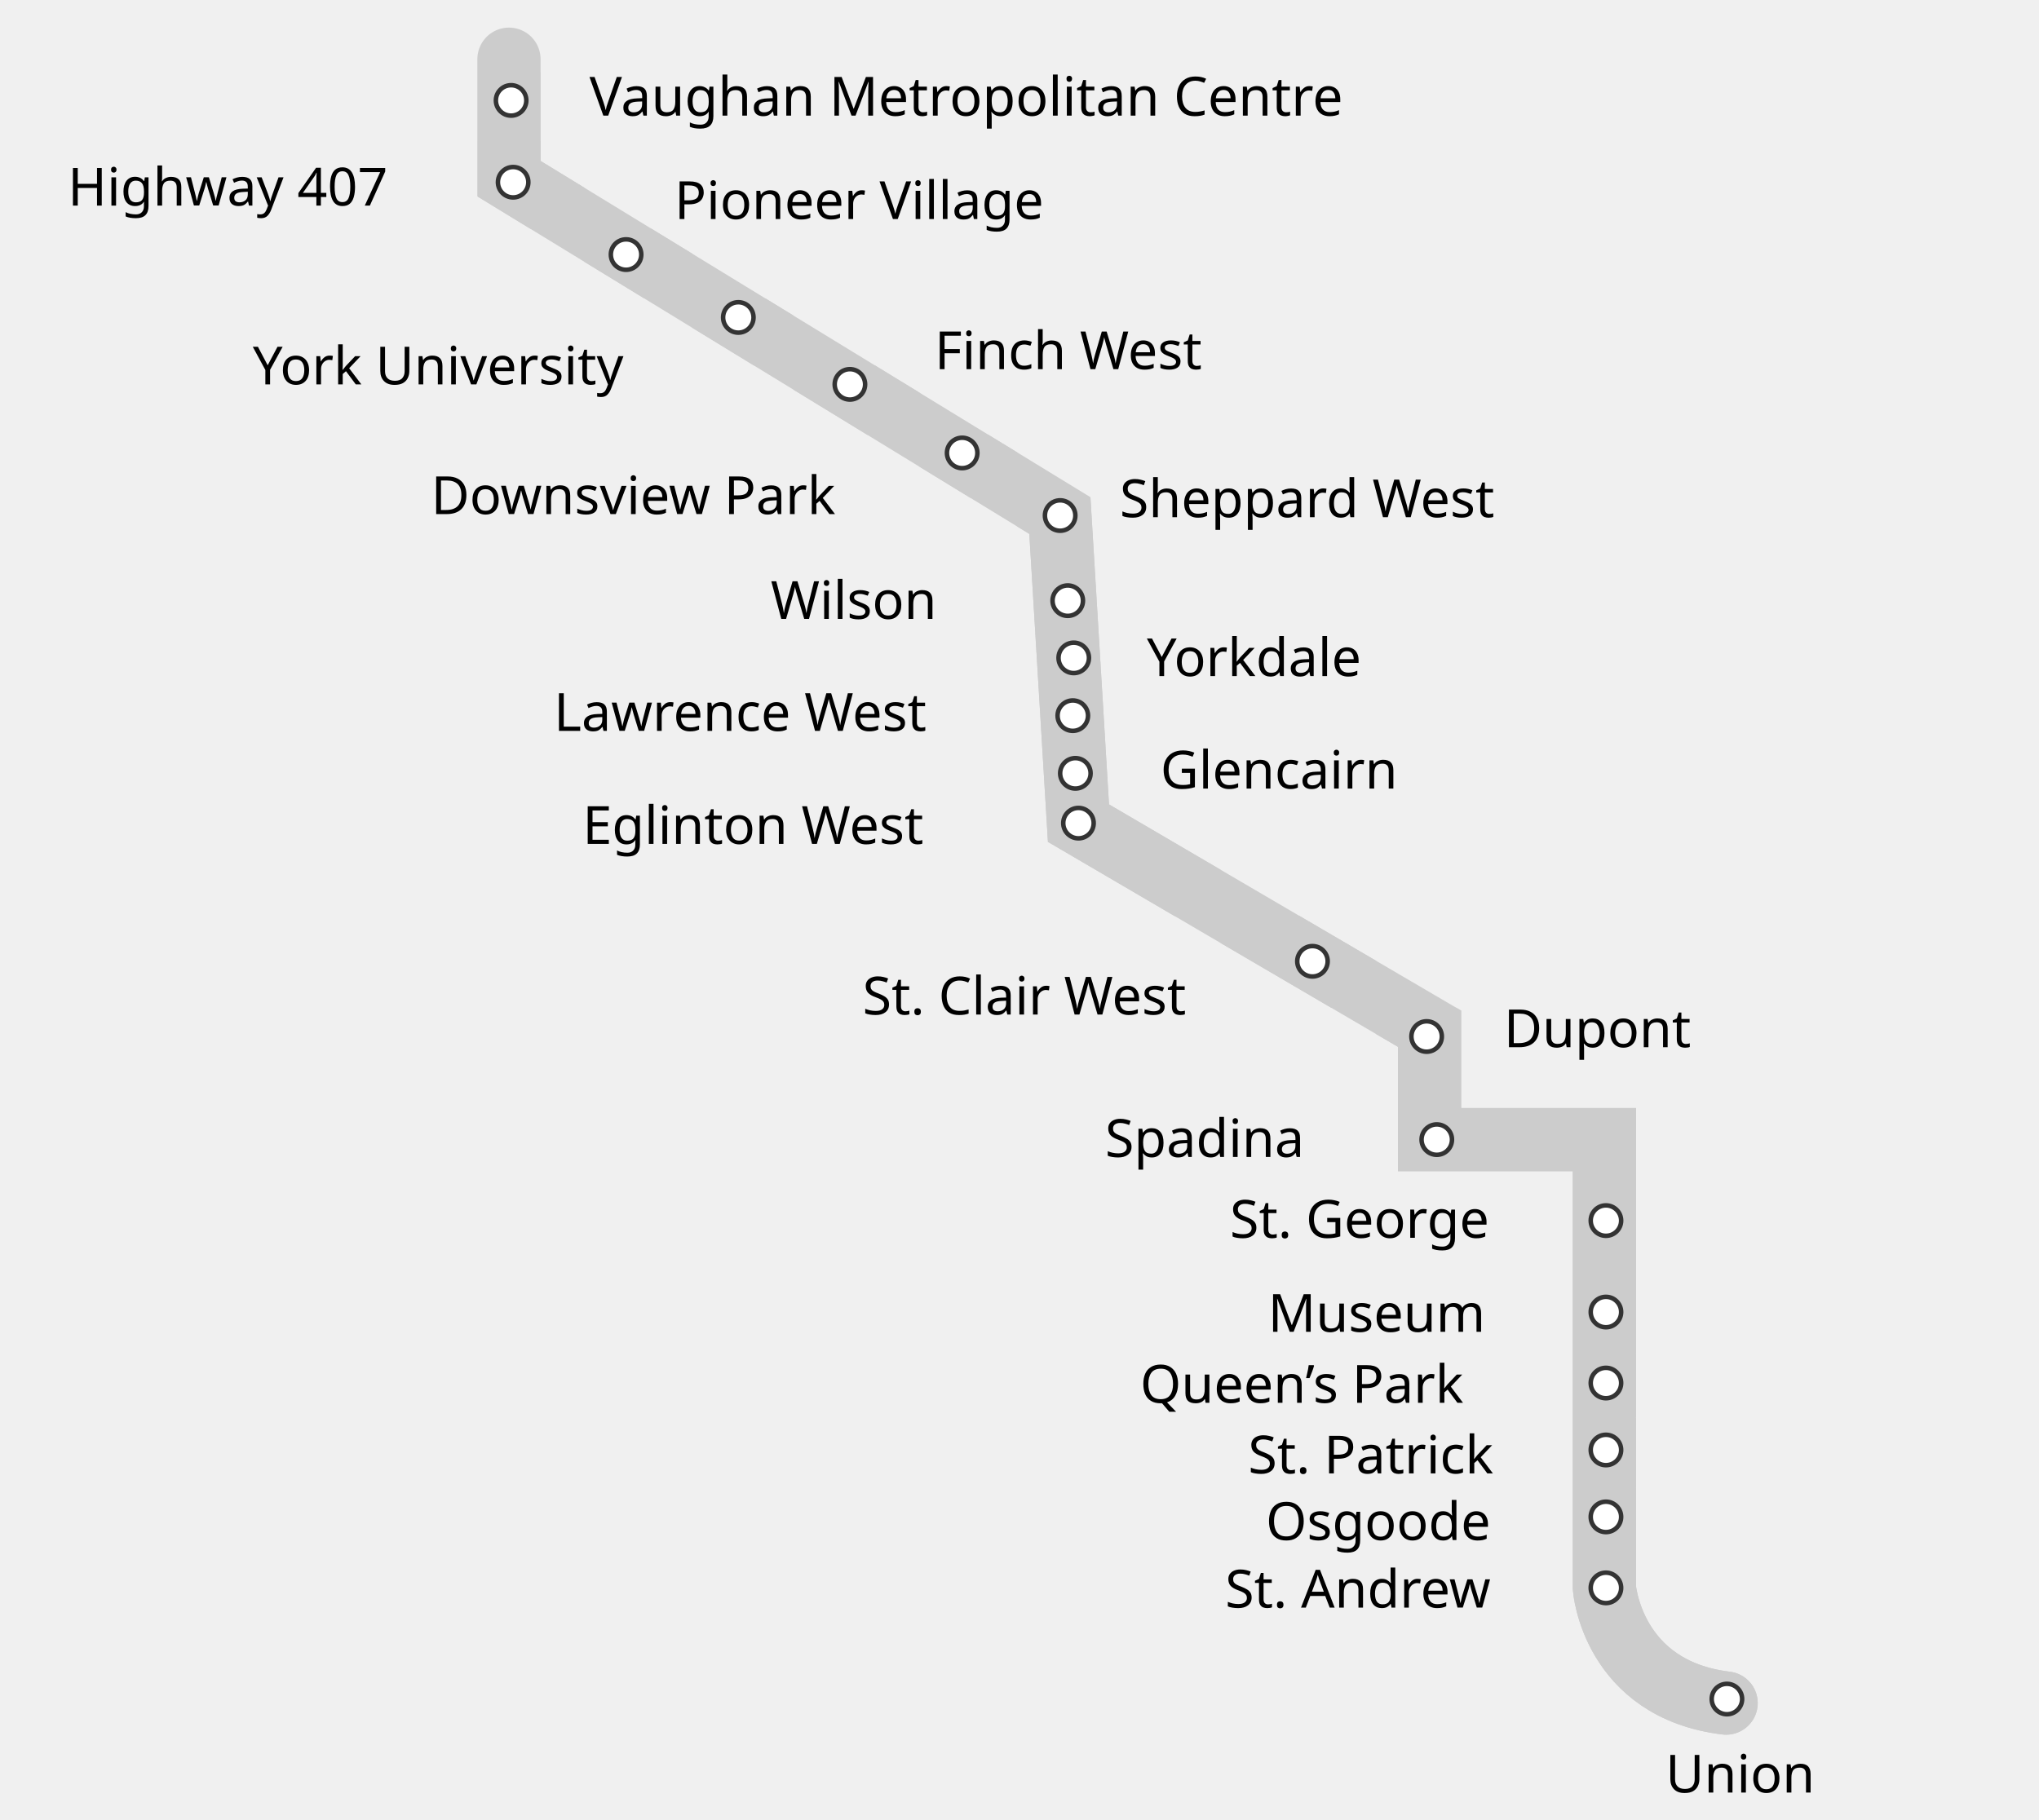
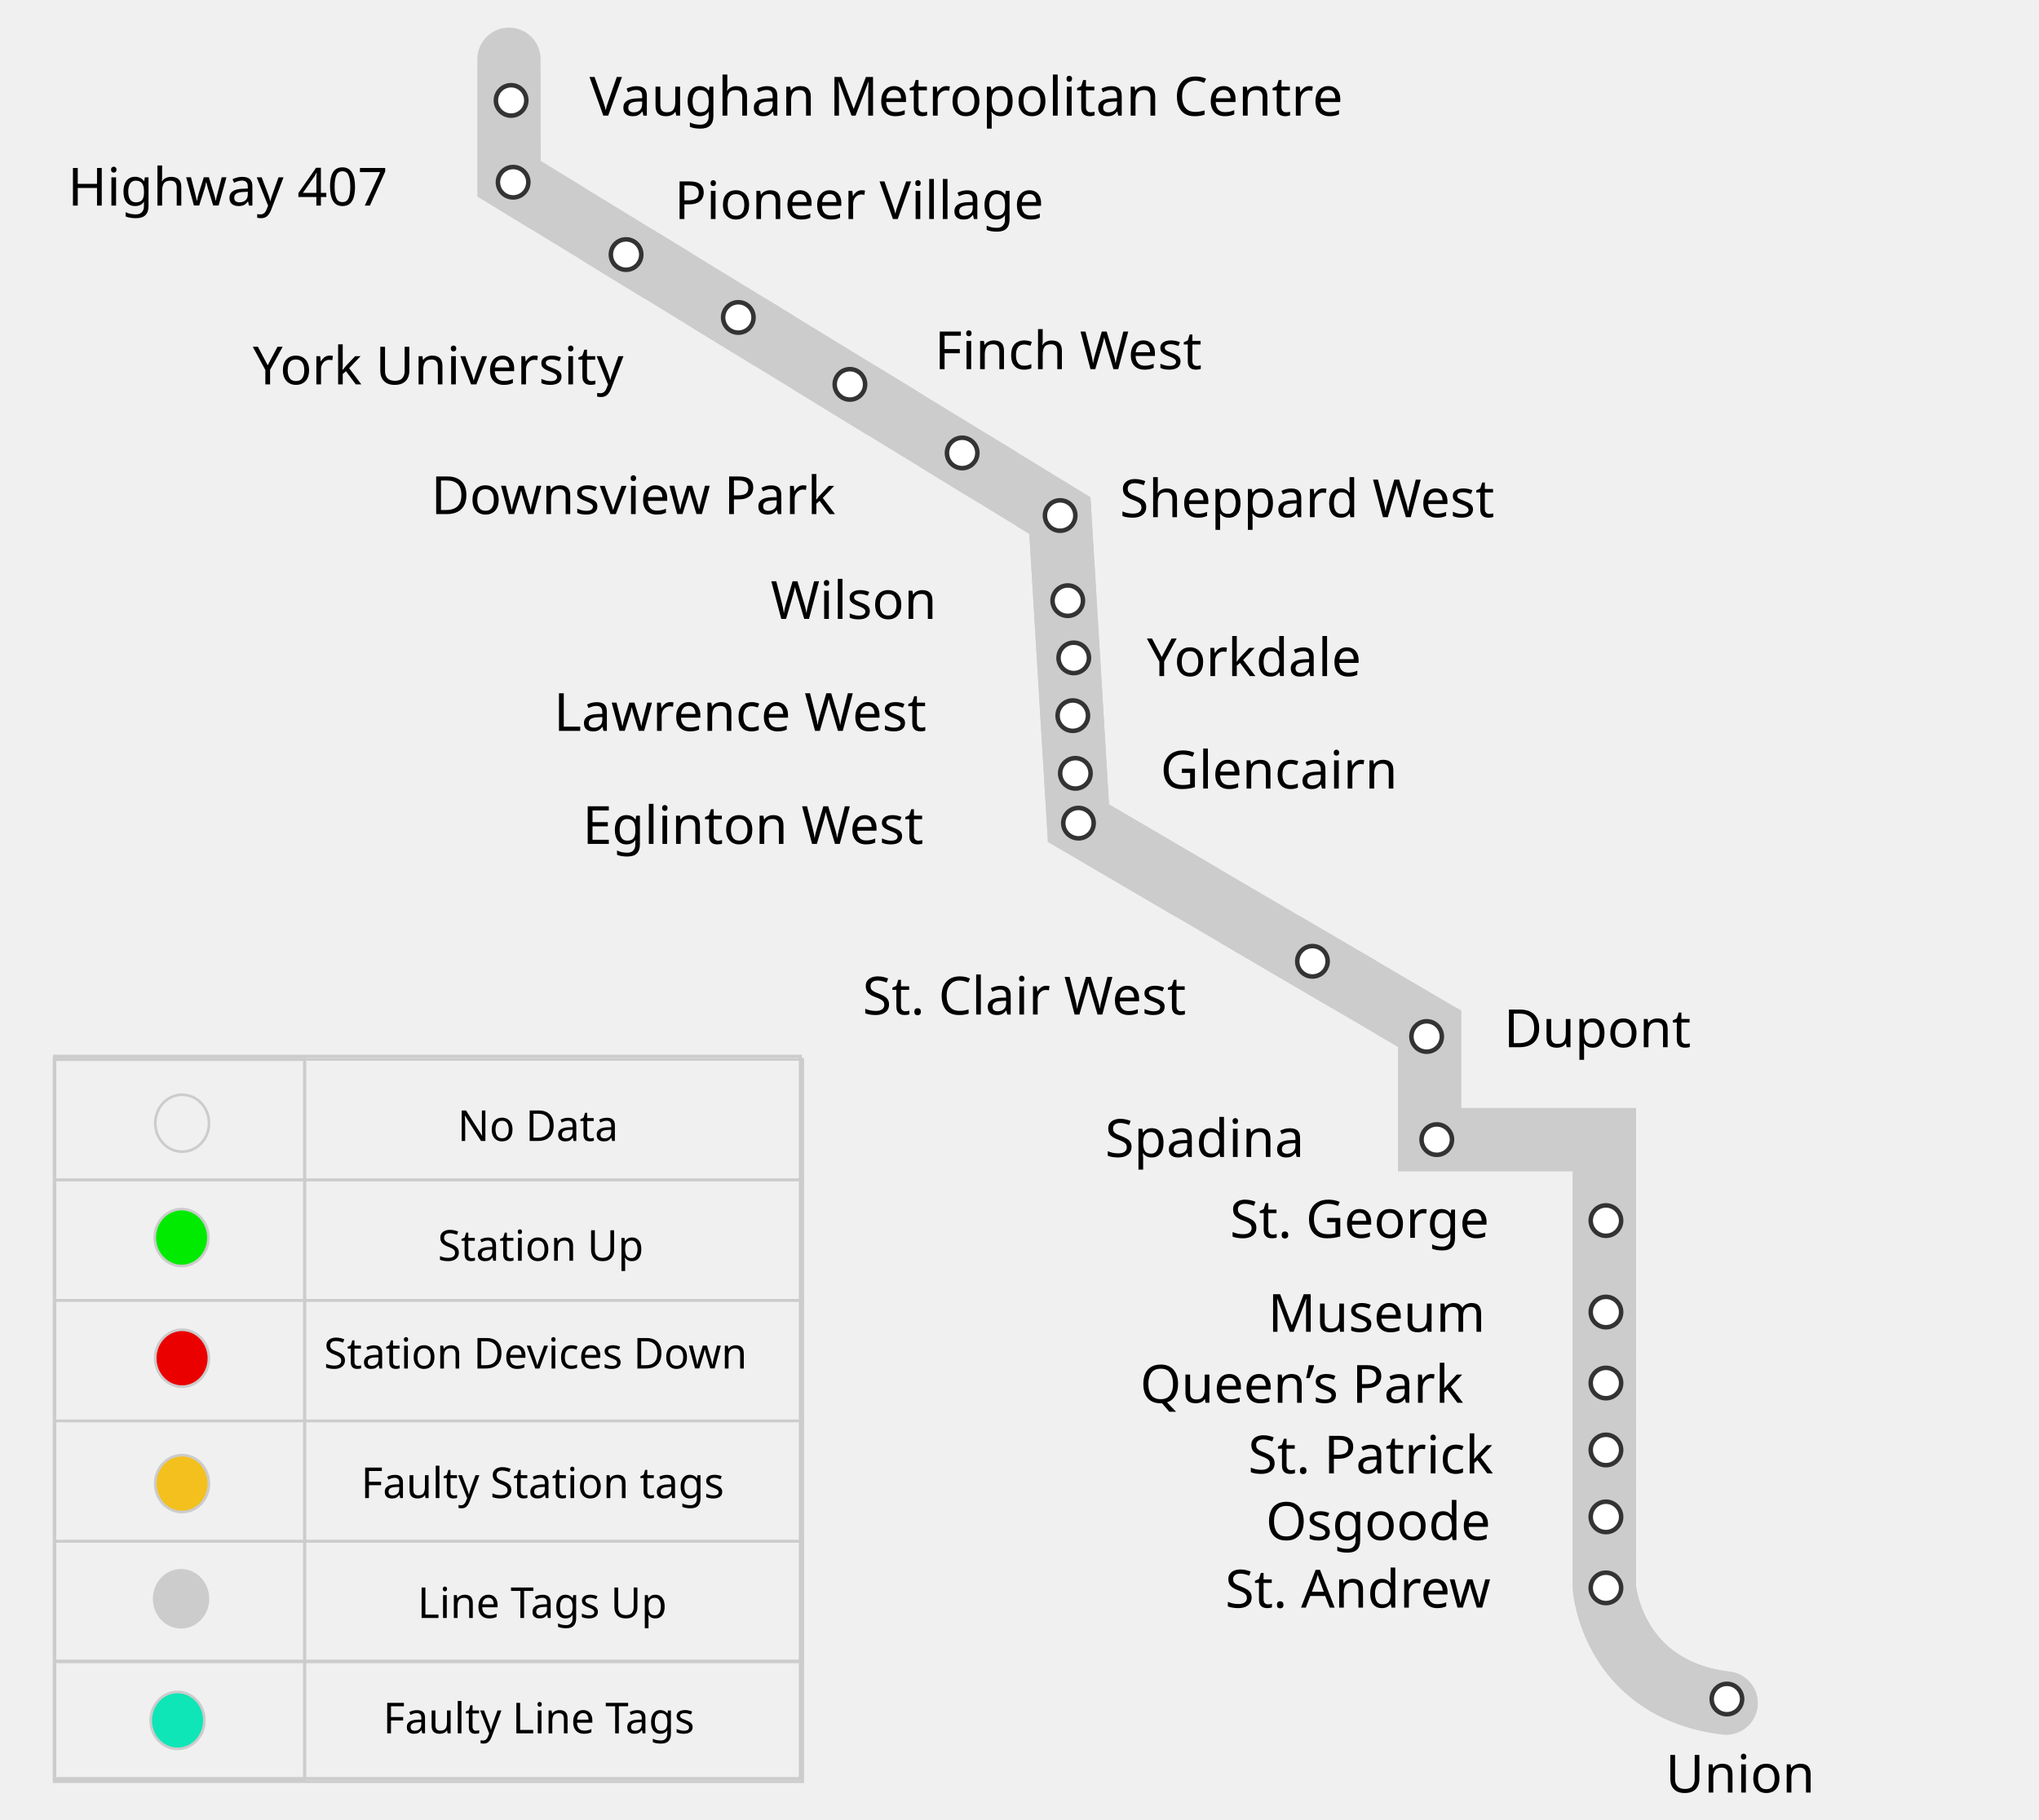
<svg xmlns="http://www.w3.org/2000/svg" version="1.1" id="Layer_1" x="0px" y="0px" width="451.477px" height="403px" viewBox="0 0 451.477 403" enable-background="new 0 0 451.477 403" xml:space="preserve">
  <defs id="defs95">
    <mask maskUnits="userSpaceOnUse" id="mask468">
      <rect style="fill:#ffd42a" id="rect470" width="20.328" height="15.186" x="105.817" y="16.058" />
    </mask>
    <clipPath clipPathUnits="userSpaceOnUse" id="clipPath696">
      <rect style="fill:#ffd42a" id="rect698" width="23.58" height="19.428" x="105.817" y="31.245" />
    </clipPath>
    <clipPath clipPathUnits="userSpaceOnUse" id="clipPath704">
      <rect style="fill:#ffd42a" id="rect706" width="23.811" height="15.422" x="129.397" y="50.673" />
    </clipPath>
    <clipPath clipPathUnits="userSpaceOnUse" id="clipPath712">
      <rect style="fill:#ffd42a" id="rect714" width="22.46" height="14.835" x="153.208" y="66.095" />
    </clipPath>
    <clipPath clipPathUnits="userSpaceOnUse" id="clipPath720">
      <rect style="fill:#ffd42a" id="rect722" width="27.921" height="15.371" x="175.668" y="80.93" />
    </clipPath>
    <clipPath clipPathUnits="userSpaceOnUse" id="clipPath728">
      <rect style="fill:#ffd42a" id="rect730" width="21.621" height="13.96" x="203.589" y="96.3" />
    </clipPath>
    <clipPath clipPathUnits="userSpaceOnUse" id="clipPath736">
      <rect style="fill:#ffd42a" id="rect738" width="20.14" height="15.08" x="225.21" y="110.26" />
    </clipPath>
    <clipPath clipPathUnits="userSpaceOnUse" id="clipPath744">
      <rect style="fill:#ffd42a" id="rect746" width="23.551" height="14.683" x="225.21" y="125.341" />
    </clipPath>
    <clipPath clipPathUnits="userSpaceOnUse" id="clipPath752">
      <rect style="fill:#ffd42a" id="rect754" width="23.128" height="12.629" x="225.21" y="140.024" />
    </clipPath>
    <clipPath clipPathUnits="userSpaceOnUse" id="clipPath760">
      <rect style="fill:#ffd42a" id="rect762" width="28.017" height="12.637" x="225.21" y="152.653" />
    </clipPath>
    <clipPath clipPathUnits="userSpaceOnUse" id="clipPath768">
      <rect style="fill:#ffd42a" id="rect770" width="29.013" height="11.654" x="225.21" y="165.29" />
    </clipPath>
    <clipPath clipPathUnits="userSpaceOnUse" id="clipPath776">
      <rect style="fill:#ffd42a" id="rect778" width="45.053" height="25.935" x="225.21" y="176.944" />
    </clipPath>
    <clipPath clipPathUnits="userSpaceOnUse" id="clipPath784">
      <rect style="fill:#ffd42a" id="rect786" width="34.442" height="20.303" x="270.263" y="202.879" />
    </clipPath>
    <clipPath clipPathUnits="userSpaceOnUse" id="clipPath792">
      <rect style="fill:#ffd42a" id="rect794" width="24.318" height="19.504" x="304.704" y="223.182" />
    </clipPath>
    <clipPath clipPathUnits="userSpaceOnUse" id="clipPath800">
      <rect style="fill:#ffd42a" id="rect802" width="39.153" height="20.3" x="304.704" y="242.685" />
    </clipPath>
    <clipPath clipPathUnits="userSpaceOnUse" id="clipPath810">
      <rect style="fill:#ffd42a" id="rect812" width="25.038" height="37.601" x="343.857" y="242.685" />
    </clipPath>
    <clipPath clipPathUnits="userSpaceOnUse" id="clipPath818">
      <rect style="fill:#ffd42a" id="rect820" width="26.431" height="19.362" x="343.857" y="280.287" />
    </clipPath>
    <clipPath clipPathUnits="userSpaceOnUse" id="clipPath826">
      <rect style="fill:#ffd42a" id="rect828" width="23.973" height="14.342" x="343.857" y="299.649" />
    </clipPath>
    <clipPath clipPathUnits="userSpaceOnUse" id="clipPath834">
      <rect style="fill:#ffd42a" id="rect836" width="26.164" height="15.457" x="343.857" y="313.991" />
    </clipPath>
    <clipPath clipPathUnits="userSpaceOnUse" id="clipPath842">
      <rect style="fill:#ffd42a" id="rect844" width="26.052" height="15.4" x="343.857" y="329.448" />
    </clipPath>
    <clipPath clipPathUnits="userSpaceOnUse" id="clipPath850">
      <rect style="fill:#ffd42a" id="rect852" width="39.676" height="22.66" x="343.857" y="344.848" />
    </clipPath>
    <clipPath clipPathUnits="userSpaceOnUse" id="clipPath858">
      <rect style="fill:#ffd42a" id="rect860" width="45.782" height="17.585" x="343.857" y="367.508" />
    </clipPath>
  </defs>
  <path fill="none" stroke="#cccccc" stroke-width="14" stroke-linecap="round" stroke-miterlimit="10" d="m 112.696,13.114 v 26.453 l 121.982,74.61 4.117,68.125 77.736,45.531 v 24.56 h 38.715 v 99.279 c 0,0 1.703,22.45 26.949,25.514" id="path2" style="display:inline" />
  <text id="highway_407_txt" transform="matrix(1 0 0 1 15.0283 45.5273)" font-family="'MyriadPro-Regular'" font-size="11.679">Highway 407</text>
  <text id="york_university_txt" transform="matrix(1 0 0 1 55.9736 85.1318)" font-family="'MyriadPro-Regular'" font-size="11.679">York University</text>
  <text id="downsview_park_txt" transform="matrix(1 0 0 1 95.4551 113.8555)" font-family="'MyriadPro-Regular'" font-size="11.679">Downsview Park</text>
  <text id="wilson_txt" transform="matrix(1 0 0 1 170.6484 137.0654)" font-family="'MyriadPro-Regular'" font-size="11.679">Wilson</text>
  <text id="lawrence_west_txt" transform="matrix(1 0 0 1 122.6436 161.8711)" font-family="'MyriadPro-Regular'" font-size="11.679">Lawrence West</text>
  <text id="eglinton_west_txt" transform="matrix(1 0 0 1 129.0078 186.9014)" font-family="'MyriadPro-Regular'" font-size="11.679">Eglinton West</text>
  <text id="st_clair_west_txt" transform="matrix(1 0 0 1 190.9902 224.6914)" font-family="'MyriadPro-Regular'" font-size="11.679">St. Clair West</text>
  <text id="spadina_txt" transform="matrix(1 0 0 1 244.686 256.2373)" font-family="'MyriadPro-Regular'" font-size="11.679">Spadina</text>
  <text id="st_george_txt" transform="matrix(1 0 0 1 272.3267 274.1406)" font-family="'MyriadPro-Regular'" font-size="11.679">St. George</text>
  <text id="museum_txt" transform="matrix(1 0 0 1 280.7642 294.9561)" font-family="'MyriadPro-Regular'" font-size="11.679">Museum</text>
  <text id="queens_park_txt" transform="matrix(1 0 0 1 252.4399 310.6777)" font-family="'MyriadPro-Regular'" font-size="11.679">Queen’s Park</text>
  <text id="st_patrick_txt" transform="matrix(1 0 0 1 276.3677 326.3213)" font-family="'MyriadPro-Regular'" font-size="11.679">St. Patrick</text>
  <text id="osgoode_txt" transform="matrix(1 0 0 1 280.2661 341.0713)" font-family="'MyriadPro-Regular'" font-size="11.679">Osgoode</text>
  <text id="st_andrew_txt" transform="matrix(1 0 0 1 271.2778 356.0439)" font-family="'MyriadPro-Regular'" font-size="11.679">St. Andrew</text>
  <text id="union_txt" transform="matrix(1 0 0 1 368.8032 396.9951)" font-family="'MyriadPro-Regular'" font-size="11.679">Union</text>
  <text id="glencairn_txt" transform="translate(256.936,174.6465)" font-family="MyriadPro-Regular" font-size="11.679px" style="display:inline">Glencairn</text>
  <text id="yorkdale_txt" transform="translate(253.9341,149.7383)" font-family="MyriadPro-Regular" font-size="11.679px" style="display:inline">Yorkdale</text>
  <text id="sheppardwest_txt" transform="translate(247.9341,114.5469)" font-family="MyriadPro-Regular" font-size="11.679px" style="display:inline">Sheppard West</text>
  <text id="finch_west_txt" transform="translate(206.9609,81.7617)" font-family="MyriadPro-Regular" font-size="11.679px" style="display:inline">Finch West</text>
  <text id="pioneer_village_txt" transform="translate(149.3525,48.5078)" font-family="MyriadPro-Regular" font-size="11.679px" style="display:inline">Pioneer Village</text>
  <text id="voughan_metropolitan_centre_txt" transform="translate(130.5273,25.6133)" font-family="MyriadPro-Semibold" font-size="11.979px" style="display:inline">Vaughan Metropolitan Centre</text>
  <text id="dupont_txt" transform="translate(332.9907,231.9277)" font-family="MyriadPro-Regular" font-size="11.679px" style="display:inline">Dupont</text>
  <g id="layer1">
    <path fill="none" stroke="#cccccc" stroke-width="14" stroke-linecap="round" stroke-miterlimit="10" d="m 112.696,13.114 v 26.453 l 121.982,74.61 4.117,68.125 77.736,45.531 v 24.56 h 38.715 v 99.279 c 0,0 1.703,22.45 26.949,25.514" id="VMC" style="display:inline" mask="url(#mask468)" />
    <path fill="none" stroke="#cccccc" stroke-width="14" stroke-linecap="round" stroke-miterlimit="10" d="m 112.696,13.114 v 26.453 l 121.982,74.61 4.117,68.125 77.736,45.531 v 24.56 h 38.715 v 99.279 c 0,0 1.703,22.45 26.949,25.514" id="407" style="display:inline" clip-path="url(#clipPath696)" />
    <path fill="none" stroke="#cccccc" stroke-width="14" stroke-linecap="round" stroke-miterlimit="10" d="m 112.696,13.114 v 26.453 l 121.982,74.61 4.117,68.125 77.736,45.531 v 24.56 h 38.715 v 99.279 c 0,0 1.703,22.45 26.949,25.514" id="PNV" style="display:inline" clip-path="url(#clipPath704)" />
    <path fill="none" stroke="#cccccc" stroke-width="14" stroke-linecap="round" stroke-miterlimit="10" d="m 112.696,13.114 v 26.453 l 121.982,74.61 4.117,68.125 77.736,45.531 v 24.56 h 38.715 v 99.279 c 0,0 1.703,22.45 26.949,25.514" id="YKU" style="display:inline" clip-path="url(#clipPath712)" />
    <path fill="none" stroke="#cccccc" stroke-width="14" stroke-linecap="round" stroke-miterlimit="10" d="m 112.696,13.114 v 26.453 l 121.982,74.61 4.117,68.125 77.736,45.531 v 24.56 h 38.715 v 99.279 c 0,0 1.703,22.45 26.949,25.514" id="FNW" style="display:inline" clip-path="url(#clipPath720)" />
    <path fill="none" stroke="#cccccc" stroke-width="14" stroke-linecap="round" stroke-miterlimit="10" d="m 112.696,13.114 v 26.453 l 121.982,74.61 4.117,68.125 77.736,45.531 v 24.56 h 38.715 v 99.279 c 0,0 1.703,22.45 26.949,25.514" id="DWP" style="display:inline" clip-path="url(#clipPath728)" />
    <path fill="none" stroke="#cccccc" stroke-width="14" stroke-linecap="round" stroke-miterlimit="10" d="m 112.696,13.114 v 26.453 l 121.982,74.61 4.117,68.125 77.736,45.531 v 24.56 h 38.715 v 99.279 c 0,0 1.703,22.45 26.949,25.514" id="SHW" style="display:inline" clip-path="url(#clipPath736)" />
    <path fill="none" stroke="#cccccc" stroke-width="14" stroke-linecap="round" stroke-miterlimit="10" d="m 112.696,13.114 v 26.453 l 121.982,74.61 4.117,68.125 77.736,45.531 v 24.56 h 38.715 v 99.279 c 0,0 1.703,22.45 26.949,25.514" id="WIL" style="display:inline" clip-path="url(#clipPath744)" />
    <path fill="none" stroke="#cccccc" stroke-width="14" stroke-linecap="round" stroke-miterlimit="10" d="m 112.696,13.114 v 26.453 l 121.982,74.61 4.117,68.125 77.736,45.531 v 24.56 h 38.715 v 99.279 c 0,0 1.703,22.45 26.949,25.514" id="YKD" style="display:inline" clip-path="url(#clipPath752)" />
    <path fill="none" stroke="#cccccc" stroke-width="14" stroke-linecap="round" stroke-miterlimit="10" d="m 112.696,13.114 v 26.453 l 121.982,74.61 4.117,68.125 77.736,45.531 v 24.56 h 38.715 v 99.279 c 0,0 1.703,22.45 26.949,25.514" id="LWW" style="display:inline" clip-path="url(#clipPath760)" />
    <path fill="none" stroke="#cccccc" stroke-width="14" stroke-linecap="round" stroke-miterlimit="10" d="m 112.696,13.114 v 26.453 l 121.982,74.61 4.117,68.125 77.736,45.531 v 24.56 h 38.715 v 99.279 c 0,0 1.703,22.45 26.949,25.514" id="GLN" style="display:inline" clip-path="url(#clipPath768)" />
    <path fill="none" stroke="#cccccc" stroke-width="14" stroke-linecap="round" stroke-miterlimit="10" d="m 112.696,13.114 v 26.453 l 121.982,74.61 4.117,68.125 77.736,45.531 v 24.56 h 38.715 v 99.279 c 0,0 1.703,22.45 26.949,25.514" id="CED" style="display:inline" clip-path="url(#clipPath776)" />
    <path fill="none" stroke="#cccccc" stroke-width="14" stroke-linecap="round" stroke-miterlimit="10" d="m 112.696,13.114 v 26.453 l 121.982,74.61 4.117,68.125 77.736,45.531 v 24.56 h 38.715 v 99.279 c 0,0 1.703,22.45 26.949,25.514" id="SCW" style="display:inline" clip-path="url(#clipPath784)" />
    <path fill="none" stroke="#cccccc" stroke-width="14" stroke-linecap="round" stroke-miterlimit="10" d="m 112.696,13.114 v 26.453 l 121.982,74.61 4.117,68.125 77.736,45.531 v 24.56 h 38.715 v 99.279 c 0,0 1.703,22.45 26.949,25.514" id="DUP" style="display:inline" clip-path="url(#clipPath792)" />
    <path fill="none" stroke="#cccccc" stroke-width="14" stroke-linecap="round" stroke-miterlimit="10" d="m 112.696,13.114 v 26.453 l 121.982,74.61 4.117,68.125 77.736,45.531 v 24.56 h 38.715 v 99.279 c 0,0 1.703,22.45 26.949,25.514" id="SPA" style="display:inline" clip-path="url(#clipPath800)" />
    <path fill="none" stroke="#cccccc" stroke-width="14" stroke-linecap="round" stroke-miterlimit="10" d="m 112.696,13.114 v 26.453 l 121.982,74.61 4.117,68.125 77.736,45.531 v 24.56 h 38.715 v 99.279 c 0,0 1.703,22.45 26.949,25.514" id="STG" style="display:inline" clip-path="url(#clipPath810)" />
    <path fill="none" stroke="#cccccc" stroke-width="14" stroke-linecap="round" stroke-miterlimit="10" d="m 112.696,13.114 v 26.453 l 121.982,74.61 4.117,68.125 77.736,45.531 v 24.56 h 38.715 v 99.279 c 0,0 1.703,22.45 26.949,25.514" id="MUS" style="display:inline" clip-path="url(#clipPath818)" />
    <path fill="none" stroke="#cccccc" stroke-width="14" stroke-linecap="round" stroke-miterlimit="10" d="m 112.696,13.114 v 26.453 l 121.982,74.61 4.117,68.125 77.736,45.531 v 24.56 h 38.715 v 99.279 c 0,0 1.703,22.45 26.949,25.514" id="QNP" style="display:inline" clip-path="url(#clipPath826)" />
    <path fill="none" stroke="#cccccc" stroke-width="14" stroke-linecap="round" stroke-miterlimit="10" d="m 112.696,13.114 v 26.453 l 121.982,74.61 4.117,68.125 77.736,45.531 v 24.56 h 38.715 v 99.279 c 0,0 1.703,22.45 26.949,25.514" id="STP" style="display:inline" clip-path="url(#clipPath834)" />
    <path fill="none" stroke="#cccccc" stroke-width="14" stroke-linecap="round" stroke-miterlimit="10" d="m 112.696,13.114 v 26.453 l 121.982,74.61 4.117,68.125 77.736,45.531 v 24.56 h 38.715 v 99.279 c 0,0 1.703,22.45 26.949,25.514" id="OSG" style="display:inline" clip-path="url(#clipPath842)" />
    <path fill="none" stroke="#cccccc" stroke-width="14" stroke-linecap="round" stroke-miterlimit="10" d="m 112.696,13.114 v 26.453 l 121.982,74.61 4.117,68.125 77.736,45.531 v 24.56 h 38.715 v 99.279 c 0,0 1.703,22.45 26.949,25.514" id="STA" style="display:inline" clip-path="url(#clipPath850)" />
    <path fill="none" stroke="#cccccc" stroke-width="14" stroke-linecap="round" stroke-miterlimit="10" d="m 112.696,13.114 v 26.453 l 121.982,74.61 4.117,68.125 77.736,45.531 v 24.56 h 38.715 v 99.279 c 0,0 1.703,22.45 26.949,25.514" id="UNI" style="display:inline" clip-path="url(#clipPath858)" />
+     <rect style="fill:none;stroke:#cccccc;stroke-width:0.704" id="rect1118" width="165.139" height="159.978" x="12.084" y="233.936" />
+     <rect style="fill:none;stroke:#cccccc;stroke-width:0.703" id="rect1653" width="55.427" height="159.692" x="12.027" y="234.625" />
+     <rect style="fill:none;stroke:#cccccc;stroke-width:0.587" id="rect1655" width="165.719" height="26.686" x="12.027" y="234.625" />
+     <rect style="fill:none;stroke:#cccccc;stroke-width:0.587" id="rect1737" width="165.719" height="26.686" x="12.027" y="287.998" />
+     <rect style="fill:none;stroke:#cccccc;stroke-width:0.587" id="rect1741" width="165.719" height="26.686" x="12.027" y="261.312" />
+     <rect style="fill:none;stroke:#cccccc;stroke-width:0.587" id="rect1743" width="165.719" height="26.686" x="12.027" y="341.37" />
+     <rect style="fill:none;stroke:#cccccc;stroke-width:0.585" id="rect1745" width="165.721" height="26.533" x="12.026" y="341.37" />
+     <ellipse style="fill:none;fill-opacity:0;stroke:#cccccc;stroke-width:0.587" id="path1817" cx="40.333" cy="248.758" rx="5.951" ry="6.305" />
+     <ellipse style="fill:#00eb00;fill-opacity:1;stroke:#cccccc;stroke-width:0.587" id="path1817-3" cx="40.206" cy="274.085" rx="5.951" ry="6.305" />
+     <ellipse style="fill:#eb0000;fill-opacity:1;stroke:#cccccc;stroke-width:0.587" id="path1817-6" cx="40.312" cy="300.806" rx="5.951" ry="6.305" />
+     <ellipse style="fill:#f3c01e;fill-opacity:1;stroke:#cccccc;stroke-width:0.587" id="path1817-7" cx="40.312" cy="328.573" rx="5.951" ry="6.305" />
+     <ellipse style="fill:#cccccc;fill-opacity:1;stroke:#cccccc;stroke-width:0.587" id="path1817-5" cx="40.086" cy="354.084" rx="5.951" ry="6.305" />
+     <rect style="fill:none;stroke:#cccccc;stroke-width:0.587" id="rect1743-3" width="165.719" height="26.686" x="12.027" y="367.903" />
+     <ellipse style="fill:#0ee6b7;fill-opacity:1;stroke:#cccccc;stroke-width:0.587" id="path1817-2" cx="39.314" cy="381.024" rx="5.951" ry="6.305" />
+     <rect style="fill:none;stroke:#cccccc;stroke-width:0.587" id="rect7959" width="165.719" height="26.686" x="12.027" y="314.684" />
+     <text class="mainSubwayview" id="dupont_txt-8-04" font-family="MyriadPro-Regular" font-size="78" style="font-size:9.354px;display:inline;fill:#000000;stroke-width:0.134" x="80.728" y="328.61" transform="scale(0.9904504,1.009642)">Faulty Station tags</text>
+     <text class="mainSubwayview" id="dupont_txt-8-4" font-family="MyriadPro-Regular" font-size="78" style="font-size:9.354px;display:inline;fill:#000000;stroke-width:0.134" x="93.347" y="354.918" transform="scale(0.9904504,1.009642)">Line Tags Up</text>
+     <text class="mainSubwayview" id="dupont_txt-8-44" font-family="MyriadPro-Regular" font-size="78" style="font-size:9.354px;display:inline;fill:#000000;stroke-width:0.134" x="85.658" y="380.223" transform="scale(0.9904504,1.009642)">Faulty Line Tags</text>
+     <text class="mainSubwayview" id="text8094-7" font-family="MyriadPro-Regular" font-size="78" style="font-size:9.354px;display:inline;fill:#000000;stroke-width:0.134" x="72.419" y="300.192" transform="scale(0.9904504,1.009642)">Station Devices Down</text>
+     <text class="mainSubwayview" id="text8096-6" font-family="MyriadPro-Regular" font-size="78" style="font-size:9.354px;display:inline;fill:#000000;stroke-width:0.134" x="102.309" y="250.277" transform="scale(0.9904504,1.009642)">No Data</text>
+     <text class="mainSubwayview" id="text8098-3" font-family="MyriadPro-Regular" font-size="78" style="font-size:9.354px;display:inline;fill:#000000;stroke-width:0.134" x="97.874" y="276.555" transform="scale(0.9904504,1.009642)">Station Up</text>
  </g>
  <g id="layer2" style="display:inline">
    <circle id="wilson" fill="#ffffff" stroke="#333333" stroke-linecap="round" stroke-miterlimit="10" cx="236.424" cy="133.031" r="3.37">
</circle>
    <circle id="lawrence_west" fill="#ffffff" stroke="#333333" stroke-linecap="round" stroke-miterlimit="10" cx="237.54" cy="158.498" r="3.369">
</circle>
    <circle id="glencairn" fill="#ffffff" stroke="#333333" stroke-linecap="round" stroke-miterlimit="10" cx="238.11" cy="171.273" r="3.37">
</circle>
    <circle id="yorkdale" fill="#ffffff" stroke="#333333" stroke-linecap="round" stroke-miterlimit="10" cx="237.749" cy="145.703" r="3.369">
</circle>
    <circle id="eglinton_west" fill="#ffffff" stroke="#333333" stroke-linecap="round" stroke-miterlimit="10" cx="238.795" cy="182.301" r="3.369">
</circle>
    <circle id="sheppardwest" fill="#ffffff" stroke="#333333" stroke-linecap="round" stroke-miterlimit="10" cx="234.738" cy="114.177" r="3.369">
</circle>
    <circle id="downsview_park" fill="#ffffff" stroke="#333333" stroke-linecap="round" stroke-miterlimit="10" cx="213.042" cy="100.314" r="3.369">
</circle>
    <circle id="finch_west" fill="#ffffff" stroke="#333333" stroke-linecap="round" stroke-miterlimit="10" cx="188.186" cy="85.128" r="3.369">
</circle>
    <circle id="york_university" fill="#ffffff" stroke="#333333" stroke-linecap="round" stroke-miterlimit="10" cx="163.48" cy="70.304" r="3.369">
</circle>
    <circle id="spadina" fill="#ffffff" stroke="#333333" stroke-linecap="round" stroke-miterlimit="10" cx="318.131" cy="252.391" r="3.369">
</circle>
    <circle id="st_clair_west" fill="#ffffff" stroke="#333333" stroke-linecap="round" stroke-miterlimit="10" cx="290.604" cy="212.898" r="3.369">
</circle>
    <circle id="st_george" fill="#ffffff" stroke="#333333" stroke-linecap="round" stroke-miterlimit="10" cx="355.586" cy="270.33" r="3.369">
</circle>
    <circle id="museum" fill="#ffffff" stroke="#333333" stroke-linecap="round" stroke-miterlimit="10" cx="355.586" cy="290.582" r="3.369">
</circle>
    <circle id="queens_park" fill="#ffffff" stroke="#333333" stroke-linecap="round" stroke-miterlimit="10" cx="355.586" cy="306.303" r="3.369">
</circle>
    <circle id="pioneer_village" fill="#ffffff" stroke="#333333" stroke-linecap="round" stroke-miterlimit="10" cx="138.624" cy="56.379" r="3.369">
</circle>
    <circle id="highway_407" fill="#ffffff" stroke="#333333" stroke-linecap="round" stroke-miterlimit="10" cx="113.619" cy="40.357" r="3.369">
</circle>
    <circle id="st_patrick" fill="#ffffff" stroke="#333333" stroke-linecap="round" stroke-miterlimit="10" cx="355.586" cy="321.126" r="3.369">
</circle>
    <circle id="dupont" fill="#ffffff" stroke="#333333" stroke-linecap="round" stroke-miterlimit="10" cx="315.885" cy="229.557" r="3.369">
</circle>
    <circle id="osgoode" fill="#ffffff" stroke="#333333" stroke-linecap="round" stroke-miterlimit="10" cx="355.586" cy="335.949" r="3.369">
</circle>
    <circle id="st_andrew" fill="#ffffff" stroke="#333333" stroke-linecap="round" stroke-miterlimit="10" cx="355.586" cy="351.67" r="3.369">
</circle>
    <circle id="union" fill="#ffffff" stroke="#333333" stroke-linecap="round" stroke-miterlimit="10" cx="382.375" cy="376.288" r="3.369">
</circle>
    <circle id="voughan_metropolitan_centre" fill="#ffffff" stroke="#333333" stroke-linecap="round" stroke-miterlimit="10" cx="113.169" cy="22.24" r="3.369">
</circle>
  </g>
</svg>
